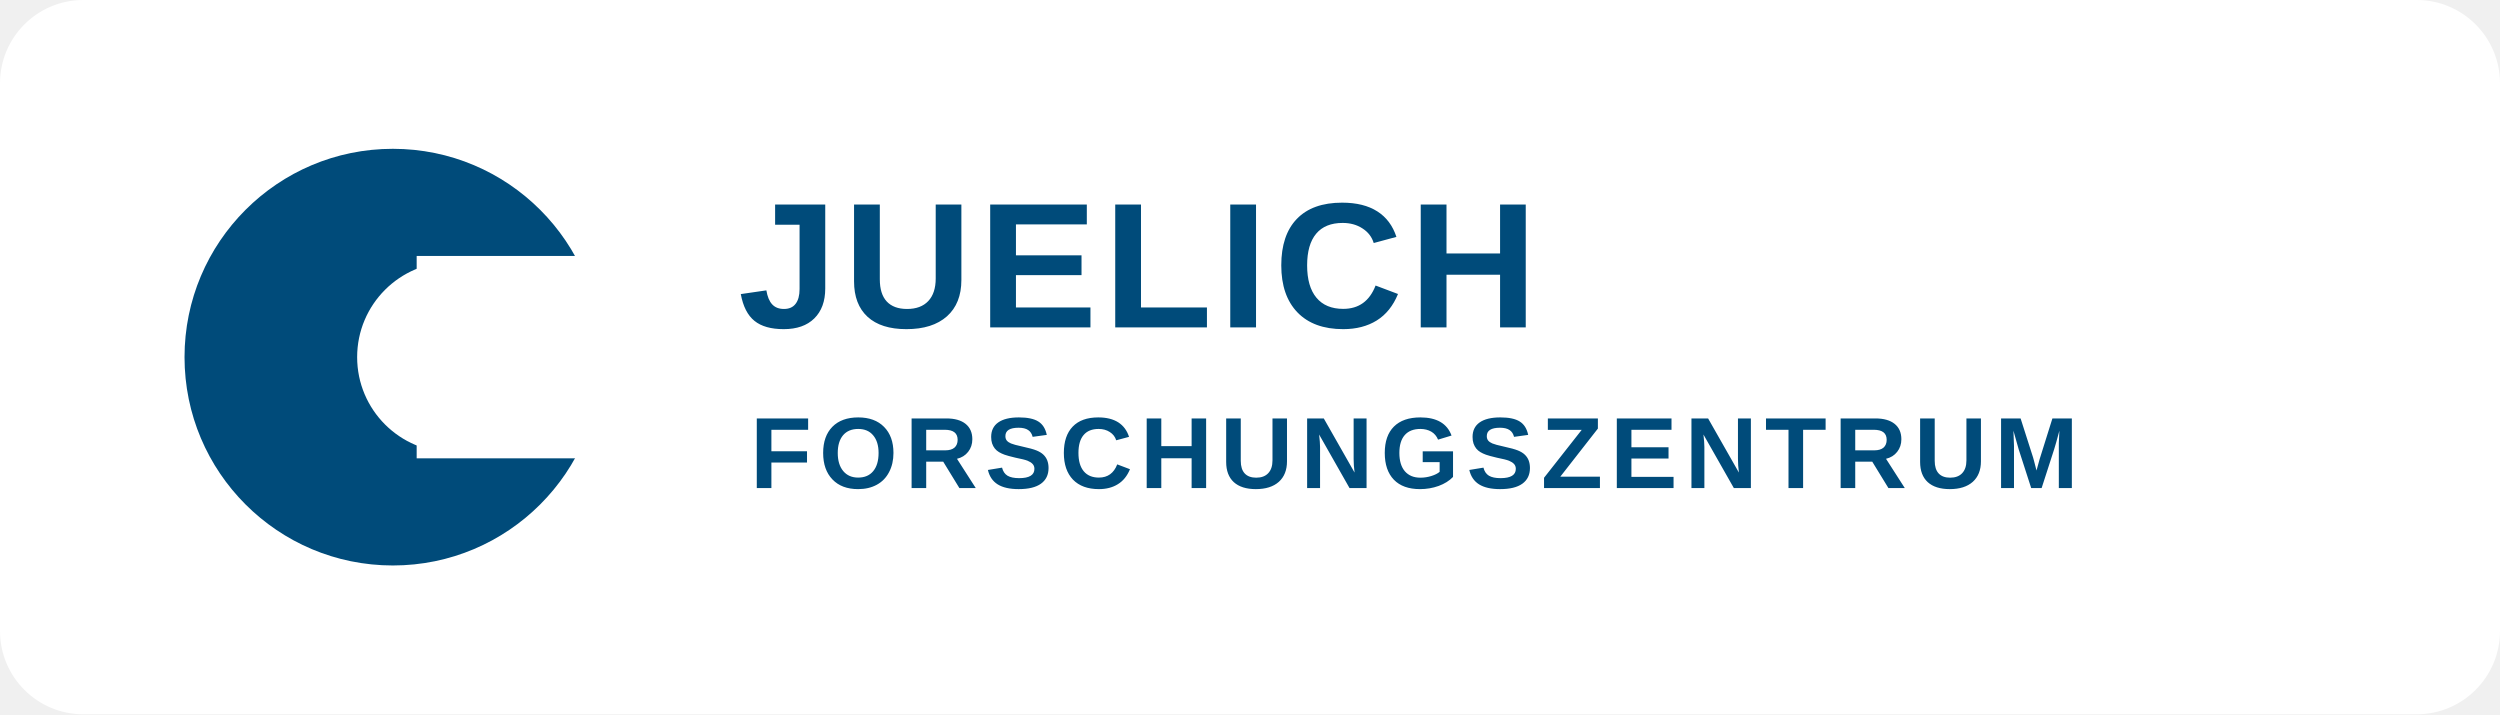
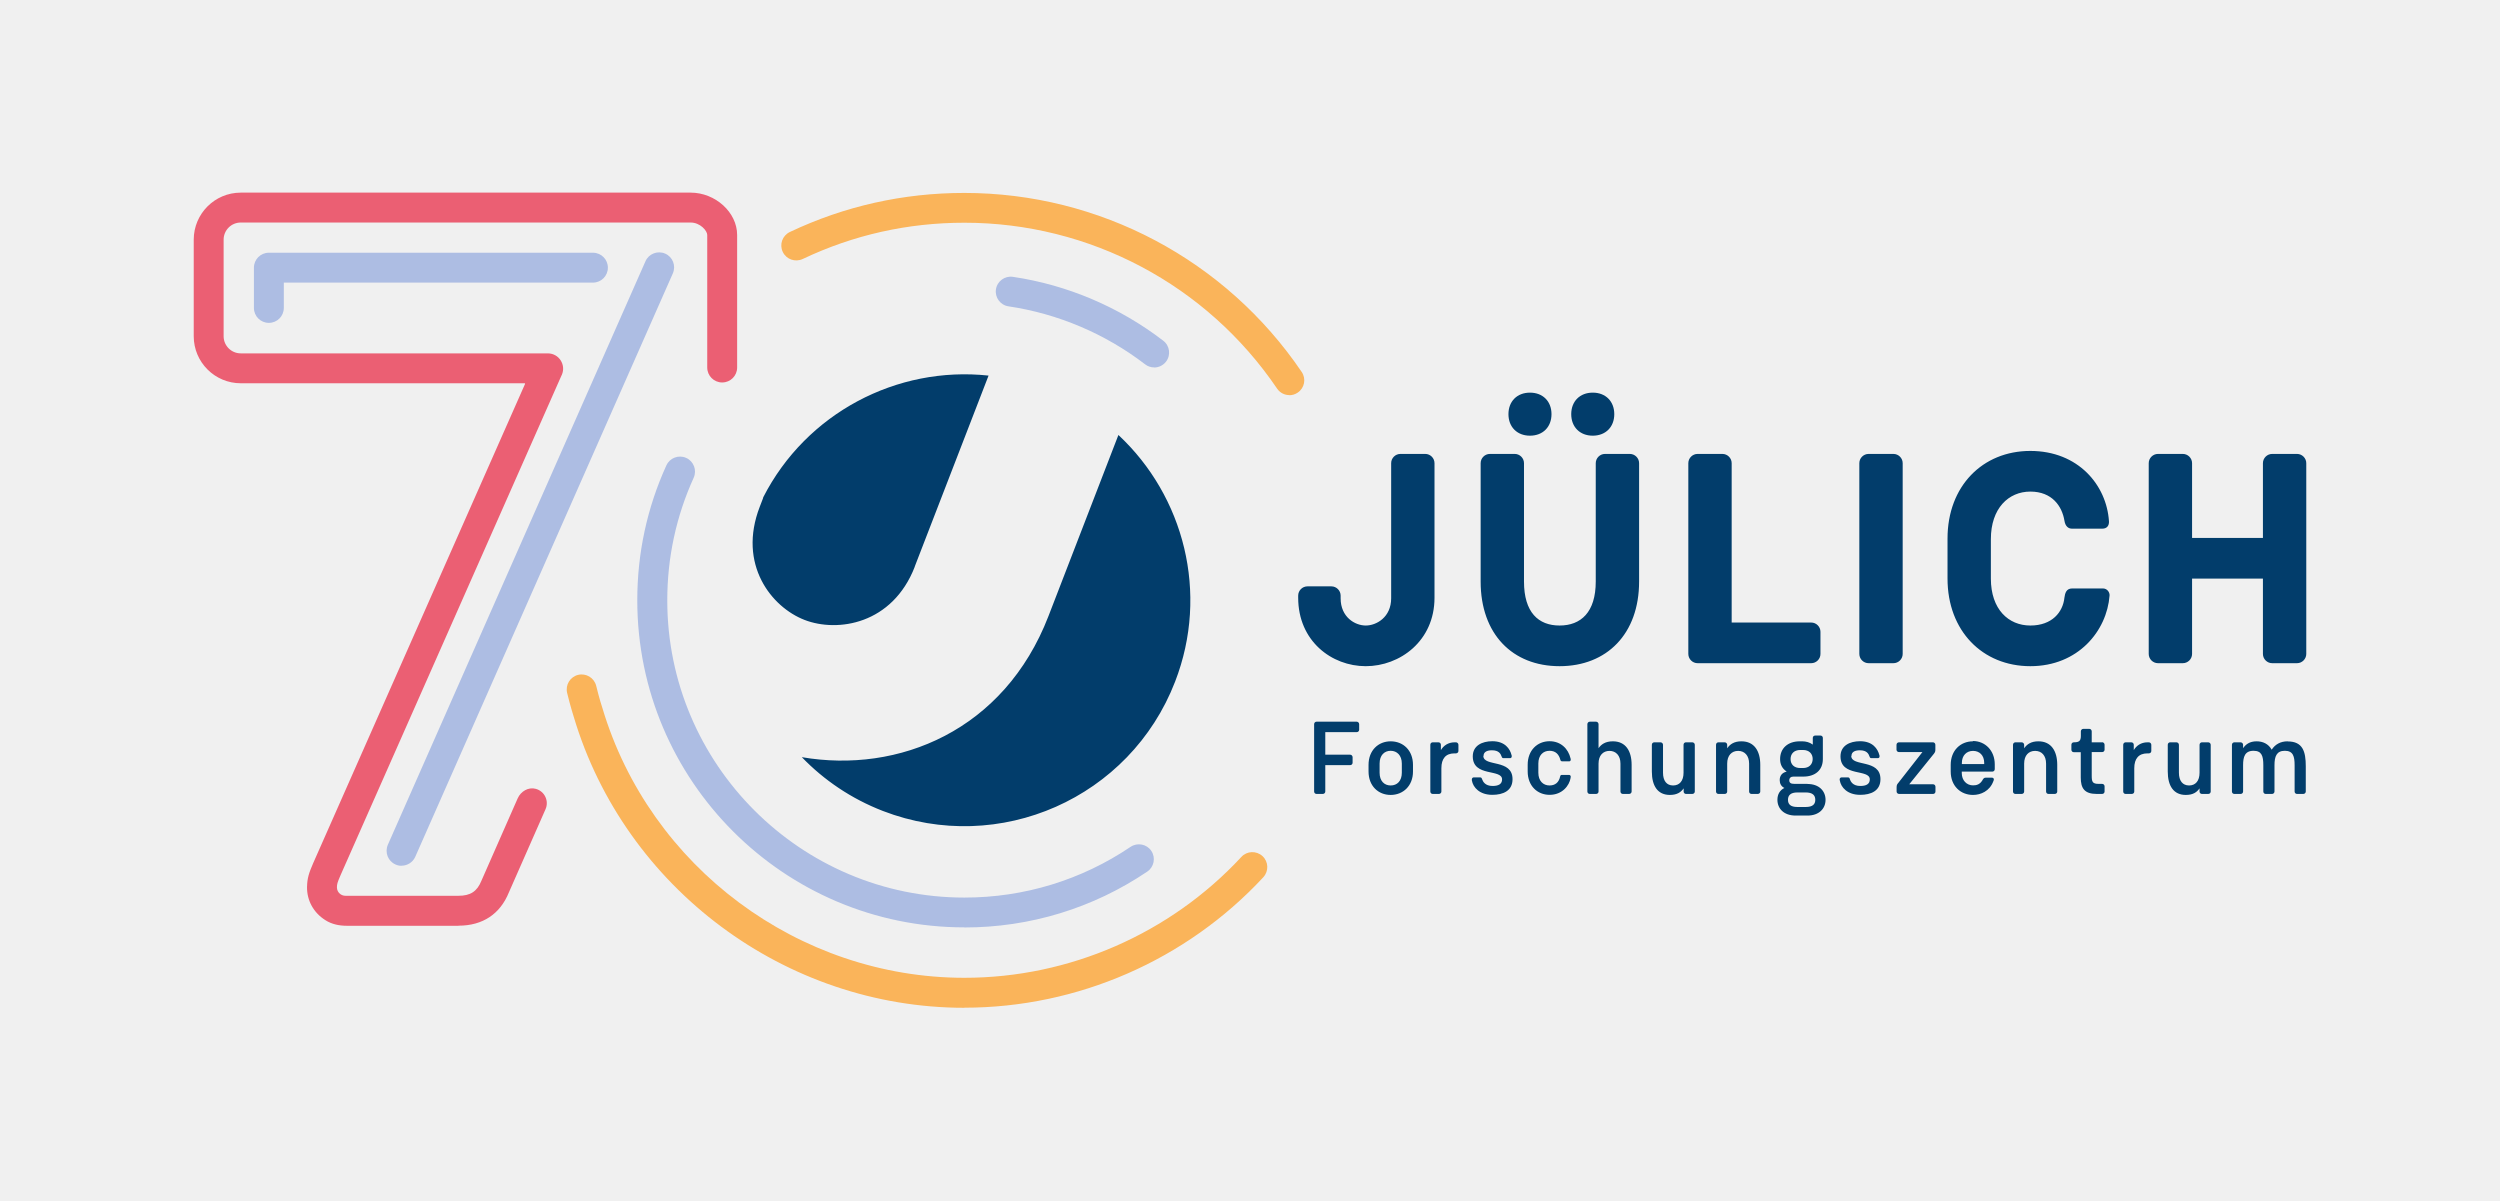
- <svg xmlns="http://www.w3.org/2000/svg" viewBox="0 0 420 120" role="img" aria-labelledby="title desc">
-   <rect width="420" height="120" rx="14" fill="#ffffff" />
-   <circle cx="66" cy="60" r="35" fill="#004b7a" />
-   <circle cx="76" cy="60" r="16" fill="#ffffff" />
-   <rect x="70" y="43" width="34" height="34" fill="#ffffff" />
-   <text x="124" y="55" fill="#004b7a" font-family="Arial, Helvetica, sans-serif" font-size="30" font-weight="850" letter-spacing="1">JUELICH</text>
-   <text x="126" y="82" fill="#004b7a" font-family="Arial, Helvetica, sans-serif" font-size="17" font-weight="650" letter-spacing="1.2">FORSCHUNGSZENTRUM</text>
+ <svg xmlns="http://www.w3.org/2000/svg" id="Ebene_1" version="1.1" viewBox="0 0 250.87 120.47">
+   <defs>
+     <style>
+       .st0 {
+         fill: #adbde3;
+       }
+ 
+       .st1 {
+         fill: #023d6b;
+       }
+ 
+       .st2 {
+         fill: #eb5f73;
+       }
+ 
+       .st3 {
+         fill: #fab45a;
+       }
+     </style>
+   </defs>
+   <path class="st0" d="M96.77,93.06c-18.1,0-32.82-14.72-32.82-32.82,0-4.72.98-9.28,2.92-13.54.34-.75,1.23-1.09,1.99-.75.75.34,1.09,1.23.75,1.99-1.76,3.88-2.65,8.02-2.65,12.31,0,16.44,13.38,29.82,29.82,29.82,5.98,0,11.74-1.76,16.67-5.09.69-.46,1.62-.28,2.08.4.46.69.28,1.62-.4,2.08-5.43,3.67-11.77,5.61-18.35,5.61Z" />
+   <path class="st0" d="M115.82,36.87c-.32,0-.64-.1-.91-.31-4-3.07-8.74-5.08-13.71-5.82-.82-.12-1.38-.89-1.26-1.7.12-.82.89-1.38,1.7-1.26,5.47.81,10.69,3.03,15.09,6.41.66.5.78,1.45.28,2.1-.3.38-.74.59-1.19.59Z" />
+   <path class="st3" d="M129.39,39.65c-.48,0-.95-.23-1.24-.66-7.07-10.42-18.8-16.64-31.38-16.64-5.67,0-11.13,1.22-16.22,3.64-.75.35-1.64.04-2-.71s-.04-1.64.71-2c5.49-2.6,11.38-3.92,17.5-3.92,13.57,0,26.23,6.71,33.86,17.96.47.69.29,1.62-.4,2.08-.26.18-.55.26-.84.26Z" />
+   <path class="st3" d="M96.77,101.13c-17.95,0-34.06-12-39.19-29.18,0,0-.35-1.09-.67-2.42-.19-.81.3-1.61,1.11-1.81.8-.19,1.61.3,1.81,1.11.29,1.21.61,2.21.62,2.22,4.76,15.96,19.7,27.07,36.33,27.07,10.51,0,20.64-4.42,27.79-12.13.56-.61,1.51-.64,2.12-.08.61.56.64,1.51.08,2.12-7.72,8.32-18.65,13.09-29.99,13.09Z" />
+   <path class="st0" d="M26.98,32.4c-.83,0-1.5-.67-1.5-1.5v-4.04c0-.83.67-1.5,1.5-1.5h32.52c.83,0,1.5.67,1.5,1.5s-.67,1.5-1.5,1.5h-31.02v2.54c0,.83-.67,1.5-1.5,1.5Z" />
+   <path class="st1" d="M148.87,75.86c0-.43.39-.57.84-.57.7,0,.88.35.98.64.04.1.07.15.19.15h.65c.09,0,.17-.06.17-.18,0-.05,0-.1-.02-.13-.15-.61-.65-1.39-1.93-1.39-1.02,0-1.96.44-1.96,1.52,0,2.1,2.94,1.23,2.94,2.31,0,.47-.36.66-.95.66-.74,0-.97-.43-1.06-.69-.03-.1-.07-.17-.19-.17h-.64c-.1,0-.18.07-.19.17-.01.05,0,.11,0,.14.12.7.78,1.44,2.05,1.44,1.08,0,2.03-.4,2.03-1.57,0-2.07-2.93-1.21-2.93-2.34M155.5,75.34c.61,0,.94.37,1.08.91.01.07.07.15.18.15h.71c.09,0,.15-.07.15-.17,0-.04,0-.08-.02-.13-.22-.95-.97-1.72-2.1-1.72-1.23,0-2.2.91-2.2,2.36v.67c0,1.45.97,2.35,2.2,2.35,1.29,0,1.98-.95,2.1-1.67.01-.05.02-.12.02-.16,0-.09-.07-.17-.18-.17h-.71c-.08,0-.15.04-.17.15-.13.61-.5.91-1.07.91-.64,0-1.12-.46-1.12-1.28v-.92c0-.83.48-1.28,1.12-1.28M161.84,74.39c-.73,0-1.16.3-1.43.69v-2.41c0-.13-.11-.25-.25-.25h-.63c-.13,0-.24.11-.24.25v6.76c0,.13.1.24.24.24h.63c.14,0,.25-.1.25-.24v-2.8c0-.83.46-1.28,1.1-1.28s1.1.46,1.1,1.28v2.8c0,.13.1.24.24.24h.63c.13,0,.25-.1.25-.24v-2.68c0-1.41-.61-2.36-1.88-2.36M146.1,74.49h-.13c-.67,0-1.12.35-1.38.78v-.53c0-.13-.1-.25-.24-.25h-.58c-.14,0-.24.11-.24.25v4.69c0,.13.1.24.24.24h.62c.13,0,.25-.1.25-.24v-2.34c0-.97.44-1.49,1.31-1.49h.15c.13,0,.25-.1.25-.24v-.62c0-.13-.11-.25-.25-.25M163.55,45.55h-2.49c-.51,0-.93.42-.93.93v11.88c0,3.09-1.5,4.41-3.63,4.41s-3.57-1.32-3.57-4.41v-11.88c0-.51-.42-.93-.93-.93h-2.49c-.51,0-.93.42-.93.93v11.88c0,5.25,3.18,8.49,7.92,8.49s7.98-3.24,7.98-8.49v-11.88c0-.51-.42-.93-.93-.93M159.83,43.72c1.29,0,2.16-.87,2.16-2.16s-.87-2.16-2.16-2.16-2.16.87-2.16,2.16.87,2.16,2.16,2.16M91.79,56.86l7.41-19.17c-9.2-.99-18.29,3.76-22.61,12.21-.01.04-.02.08-.03.12l-.32.83c-2.24,5.8,1.18,10.08,4.5,11.36,3.31,1.28,8.82.44,11.06-5.35M153.53,43.72c1.29,0,2.16-.87,2.16-2.16s-.87-2.16-2.16-2.16-2.16.87-2.16,2.16.87,2.16,2.16,2.16M169.81,74.49h-.63c-.14,0-.24.11-.24.25v2.8c0,.83-.41,1.28-1.05,1.28s-1.01-.46-1.01-1.28v-2.8c0-.13-.11-.25-.25-.25h-.63c-.14,0-.24.11-.24.25v2.68c0,1.45.59,2.35,1.81,2.35.74,0,1.12-.29,1.38-.66v.32c0,.13.1.24.24.24h.63c.13,0,.25-.1.25-.24v-4.69c0-.13-.11-.25-.25-.25M105.21,61.83c-4.44,11.5-15.06,15.82-24.75,14.15,2.22,2.3,4.96,4.17,8.14,5.4,11.68,4.51,24.81-1.3,29.32-12.98,3.44-8.89.88-18.62-5.69-24.75l-7.02,18.18ZM139.55,74.39c-1.24,0-2.22.91-2.22,2.36v.67c0,1.45.98,2.35,2.22,2.35s2.24-.9,2.24-2.35v-.67c0-1.45-.98-2.36-2.24-2.36M140.67,77.54c0,.83-.47,1.28-1.12,1.28s-1.11-.46-1.11-1.28v-.92c0-.83.48-1.28,1.11-1.28s1.12.46,1.12,1.28v.92ZM136.14,72.42h-4.03c-.13,0-.24.11-.24.25v6.76c0,.13.1.24.24.24h.63c.13,0,.25-.1.25-.24v-2.65h2.49c.14,0,.25-.1.25-.24v-.56c0-.13-.11-.25-.25-.25h-2.49v-2.26h3.15c.13,0,.25-.1.25-.24v-.56c0-.13-.11-.25-.25-.25M143.95,46.48c0-.51-.42-.93-.93-.93h-2.49c-.51,0-.93.42-.93.93v13.56c0,1.89-1.47,2.73-2.55,2.73s-2.52-.84-2.52-2.73v-.27c0-.51-.42-.93-.93-.93h-2.4c-.51,0-.93.42-.93.93v.21c0,4.35,3.36,6.87,6.78,6.87s6.9-2.52,6.9-6.87v-13.5ZM174.74,74.39c-.72,0-1.15.3-1.42.7v-.35c0-.13-.11-.25-.25-.25h-.63c-.14,0-.24.11-.24.25v4.69c0,.13.1.24.24.24h.63c.14,0,.25-.1.25-.24v-2.8c0-.83.46-1.28,1.1-1.28s1.1.46,1.1,1.28v2.8c0,.13.1.24.24.24h.63c.13,0,.25-.1.25-.24v-2.68c0-1.41-.62-2.36-1.89-2.36M210.94,74.49h-1.04v-1.1c0-.13-.1-.25-.24-.25h-.61c-.13,0-.24.11-.24.25v.46c0,.53-.21.64-.71.64-.14,0-.24.11-.24.25v.5c0,.13.1.24.24.24h.7v2.54c0,1.07.36,1.65,1.6,1.65h.54c.14,0,.25-.1.25-.24v-.53c0-.13-.11-.24-.25-.24h-.35c-.62,0-.69-.22-.69-.81v-2.38h1.04c.14,0,.25-.1.25-.24v-.5c0-.13-.11-.25-.25-.25M182.68,65.62v-2.22c0-.51-.42-.93-.93-.93h-7.98v-15.99c0-.51-.42-.93-.93-.93h-2.49c-.51,0-.93.42-.93.93v19.14c0,.51.42.93.93.93h11.4c.51,0,.93-.42.93-.93M211.03,59.05h-3.09c-.6,0-.72.48-.78.93-.15,1.44-1.23,2.79-3.42,2.79s-3.96-1.62-3.96-4.71v-3.96c0-3.09,1.77-4.77,3.96-4.77s3.18,1.47,3.42,2.91c.09.6.42.81.75.81h3.06c.45,0,.69-.3.66-.75-.24-3.63-3.09-7.05-7.89-7.05s-8.31,3.54-8.31,8.79v4.02c0,5.25,3.51,8.79,8.31,8.79s7.68-3.54,7.95-7.08c.03-.33-.24-.72-.66-.72M215.63,74.49h-.13c-.67,0-1.12.35-1.38.78v-.53c0-.13-.1-.25-.24-.25h-.58c-.13,0-.24.11-.24.25v4.69c0,.13.1.24.24.24h.62c.14,0,.25-.1.25-.24v-2.34c0-.97.45-1.49,1.32-1.49h.14c.14,0,.25-.1.25-.24v-.62c0-.13-.11-.25-.25-.25M229.56,74.39c-.71,0-1.25.3-1.6.84-.33-.59-.89-.84-1.52-.84-.7,0-1.1.32-1.35.69v-.34c0-.13-.11-.25-.25-.25h-.63c-.13,0-.24.11-.24.25v4.69c0,.13.1.24.24.24h.63c.14,0,.25-.1.25-.24v-2.64c0-.84.17-1.45,1.05-1.45.81,0,.98.51.98,1.45v2.64c0,.13.1.24.24.24h.64c.12,0,.24-.1.24-.24v-2.64c0-.89.21-1.45,1.04-1.45s.98.56.98,1.45v2.64c0,.13.1.24.24.24h.63c.13,0,.25-.1.25-.24v-2.53c0-1.49-.3-2.5-1.82-2.5M230.5,45.55h-2.49c-.51,0-.93.42-.93.93v7.5h-7.11v-7.5c0-.51-.42-.93-.93-.93h-2.49c-.51,0-.93.42-.93.93v19.14c0,.51.42.93.93.93h2.49c.51,0,.93-.42.93-.93v-7.56h7.11v7.56c0,.51.42.93.93.93h2.49c.51,0,.93-.42.93-.93v-19.14c0-.51-.42-.93-.93-.93M221.59,74.49h-.63c-.13,0-.24.11-.24.25v2.8c0,.83-.41,1.28-1.05,1.28s-1.02-.46-1.02-1.28v-2.8c0-.13-.11-.25-.25-.25h-.63c-.14,0-.24.11-.24.25v2.68c0,1.45.59,2.35,1.81,2.35.75,0,1.12-.29,1.38-.66v.32c0,.13.1.24.24.24h.63c.14,0,.25-.1.25-.24v-4.69c0-.13-.11-.25-.25-.25M185.79,75.86c0-.43.39-.57.84-.57.7,0,.88.35.98.64.04.1.07.15.18.15h.65c.09,0,.17-.06.17-.18,0-.05,0-.1-.02-.13-.16-.61-.65-1.39-1.94-1.39-1.02,0-1.96.44-1.96,1.52,0,2.1,2.94,1.23,2.94,2.31,0,.47-.36.66-.95.66-.74,0-.97-.43-1.05-.69-.03-.1-.07-.17-.19-.17h-.64c-.1,0-.18.07-.19.17-.01.05,0,.11.01.14.12.7.77,1.44,2.05,1.44,1.08,0,2.03-.4,2.03-1.57,0-2.07-2.93-1.21-2.93-2.34M190.93,65.62v-19.14c0-.51-.42-.93-.93-.93h-2.49c-.51,0-.93.42-.93.93v19.14c0,.51.42.93.93.93h2.49c.51,0,.93-.42.93-.93M181.4,78.66h-1.34c-.35,0-.51-.1-.51-.36,0-.24.17-.37.41-.37h1c1.16,0,1.96-.62,1.96-1.76v-2.12c0-.13-.1-.24-.24-.24h-.52c-.15,0-.25.1-.25.24v.67c-.31-.23-.69-.33-1.05-.33h-.26c-1.17,0-1.97.68-1.97,1.78,0,.55.21.95.66,1.26-.49.11-.7.44-.7.85,0,.35.15.64.47.79-.46.23-.7.64-.7,1.19,0,.87.64,1.58,1.82,1.58h1.2c1.16,0,1.81-.7,1.81-1.58s-.65-1.59-1.81-1.59M180.65,75.26h.28c.62,0,.97.38.97.91-.01.54-.37.9-.97.9h-.28c-.61,0-.97-.36-.97-.9s.36-.91.97-.91M181.19,80.98h-.82c-.7,0-.95-.28-.95-.72s.25-.74.95-.74h.82c.71,0,.97.29.97.74s-.26.72-.97.72M193.97,74.49h-3.41c-.14,0-.25.11-.25.25v.49c0,.13.11.24.25.24h2.35l-2.41,3.08c-.12.14-.18.22-.18.46v.42c0,.13.11.24.25.24h3.41c.13,0,.24-.1.24-.24v-.48c0-.13-.1-.25-.24-.25h-2.39l2.47-3.06c.12-.15.15-.25.15-.4v-.5c0-.13-.1-.25-.24-.25M204.54,74.39c-.72,0-1.15.3-1.42.7v-.35c0-.13-.11-.25-.25-.25h-.63c-.13,0-.24.11-.24.25v4.69c0,.13.1.24.24.24h.63c.14,0,.25-.1.25-.24v-2.8c0-.83.45-1.28,1.1-1.28s1.1.46,1.1,1.28v2.8c0,.13.1.24.24.24h.63c.14,0,.25-.1.25-.24v-2.68c0-1.41-.62-2.36-1.89-2.36M197.98,74.39c-1.24,0-2.23.91-2.23,2.36v.67c0,1.45.99,2.35,2.24,2.35.76,0,1.67-.37,2.04-1.38.02-.05.05-.11.05-.17,0-.1-.07-.18-.17-.18h-.67c-.14,0-.21.1-.24.14-.28.55-.66.63-1.01.63-.64,0-1.13-.5-1.13-1.23v-.15h3.07c.13,0,.24-.11.24-.25v-.48c0-1.39-.97-2.34-2.19-2.34M199.1,76.67h-2.23v-.11c0-.76.48-1.21,1.12-1.21s1.12.44,1.12,1.2v.12Z" />
+   <path class="st0" d="M40.29,86.88c-.2,0-.41-.04-.6-.13-.76-.33-1.1-1.22-.77-1.98l25.85-58.55c.33-.76,1.22-1.1,1.98-.77.76.33,1.1,1.22.77,1.98l-25.85,58.55c-.25.56-.8.89-1.37.89Z" />
+   <path class="st2" d="M46.01,92.9h-11.22c-.76,0-1.52-.16-2.15-.57-1.19-.75-1.85-1.99-1.83-3.32.02-.91.2-1.43.62-2.4l21.26-48.09s0-.06-.04-.06h-28.49c-2.6,0-4.72-2.11-4.72-4.72v-9.69c0-2.6,2.11-4.72,4.72-4.72h45.14c2.49,0,4.67,1.98,4.67,4.25v13.3c0,.83-.67,1.5-1.5,1.5s-1.5-.67-1.5-1.5v-13.3c0-.43-.71-1.25-1.67-1.25H24.16c-.95,0-1.72.77-1.72,1.72v9.69c0,.95.77,1.72,1.72,1.72h30.81c1.11,0,1.85,1.13,1.41,2.15l-.04.08-22.16,50.12c-.35.81-.36.9-.37,1.24,0,.29.15.49.24.58.16.17.38.26.62.26h11.34c1.2,0,1.87-.44,2.3-1.51l3.64-8.27c.31-.7,1.08-1.16,1.82-.95.9.25,1.34,1.23.97,2.05l-3.67,8.33c-.88,2.18-2.63,3.35-5.06,3.35Z" />
</svg>
